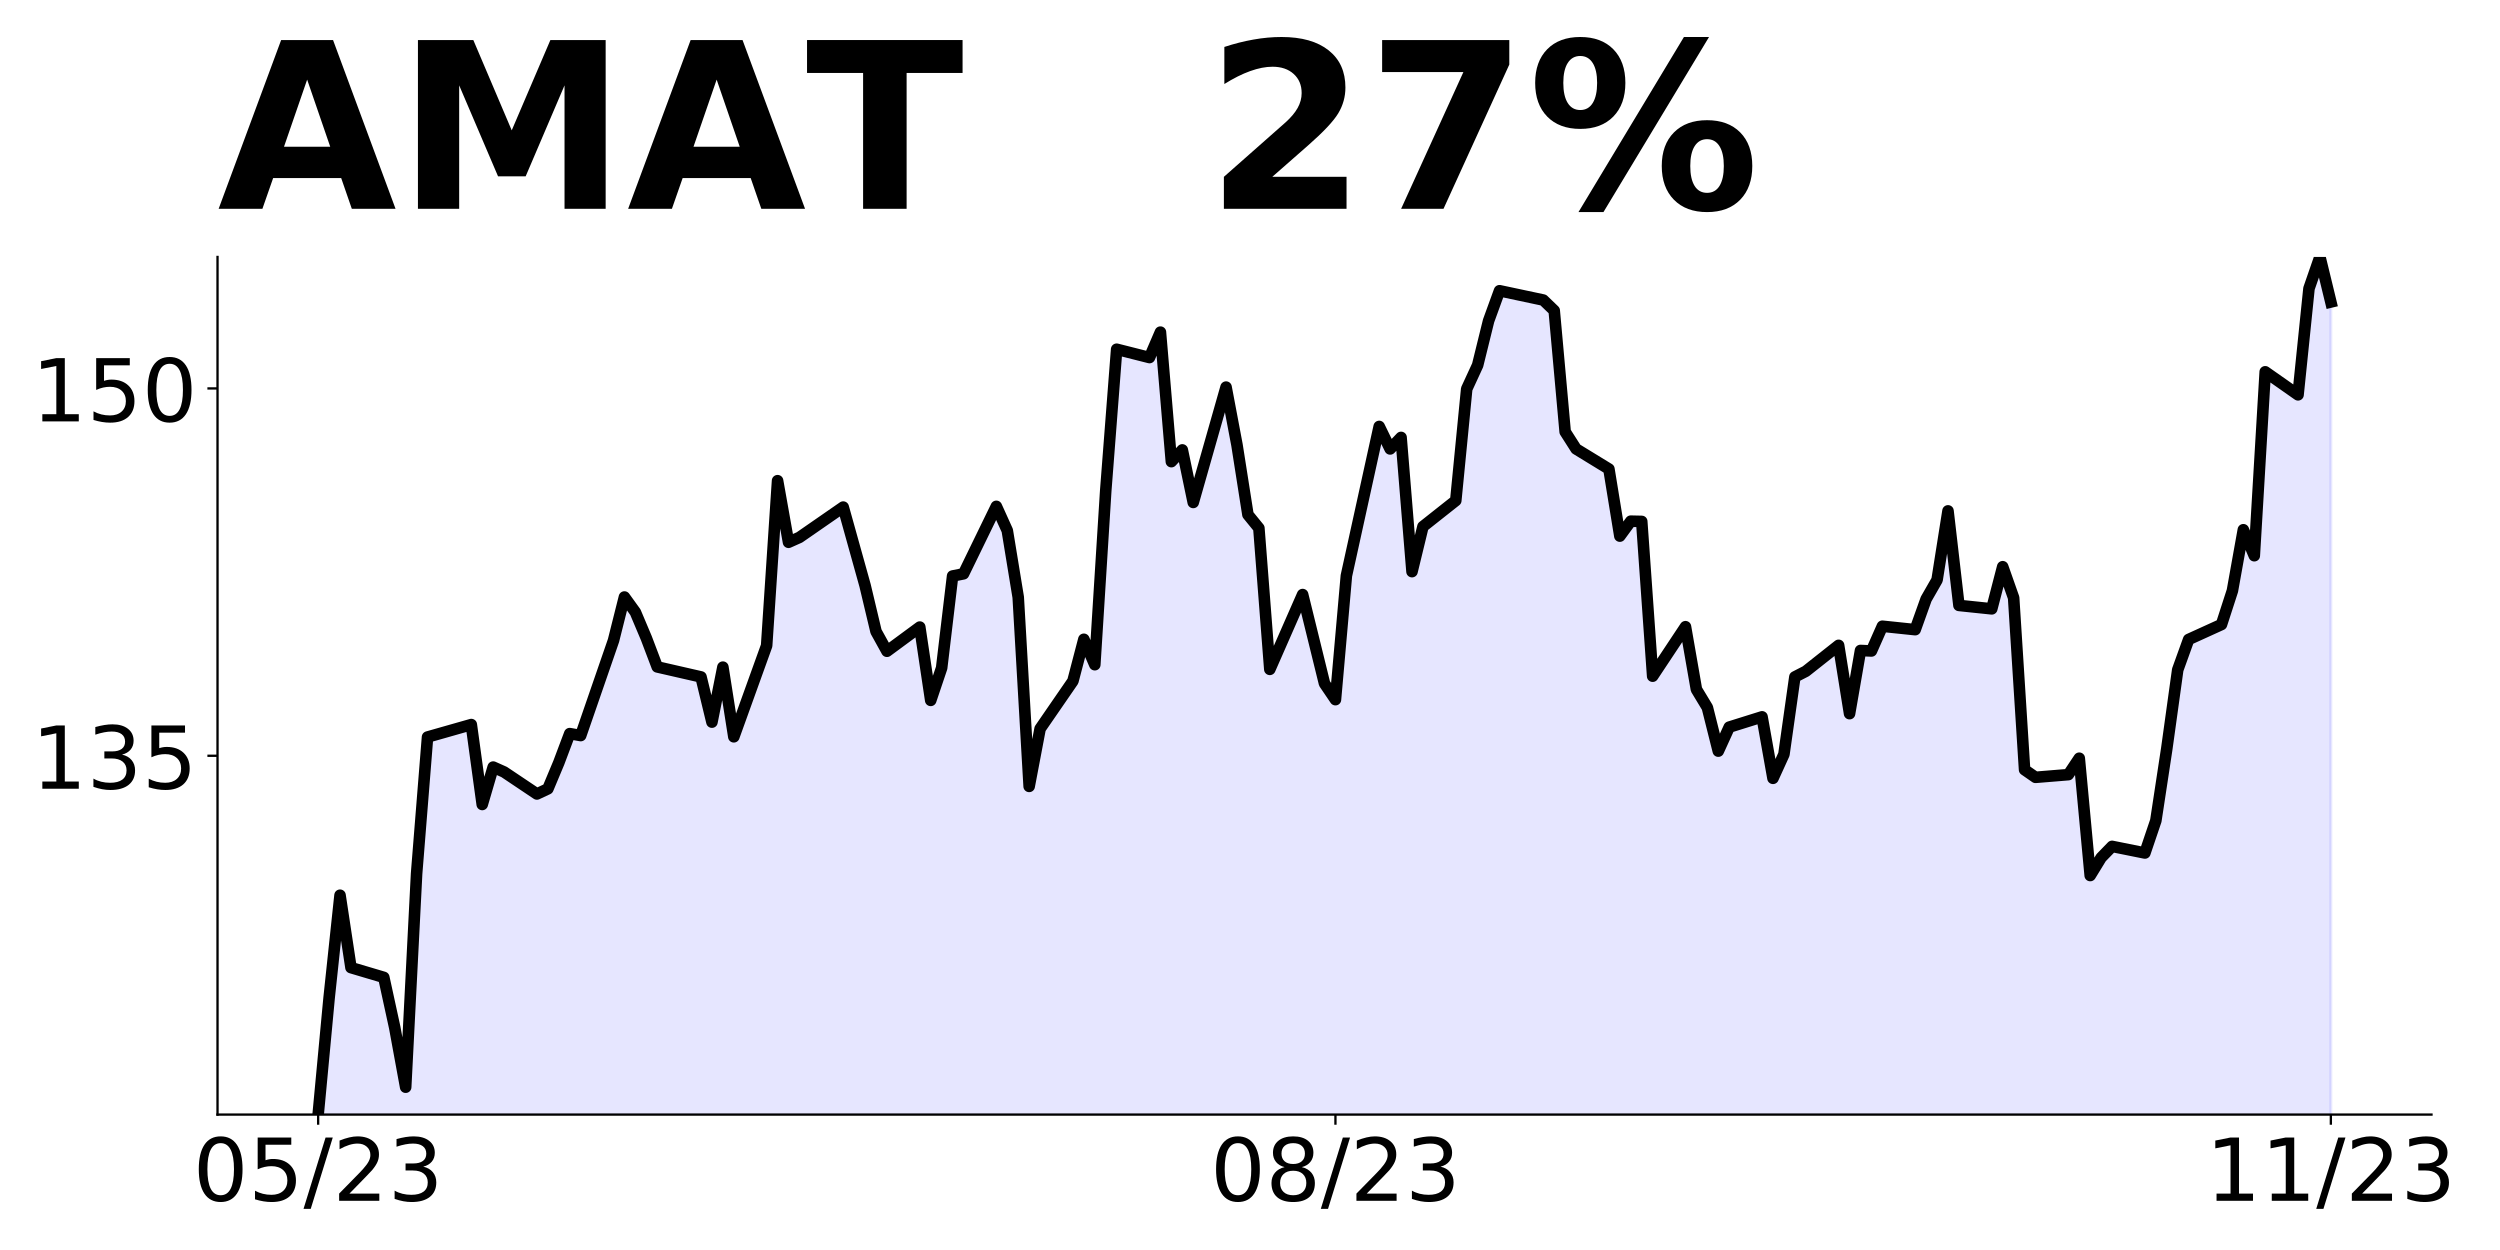
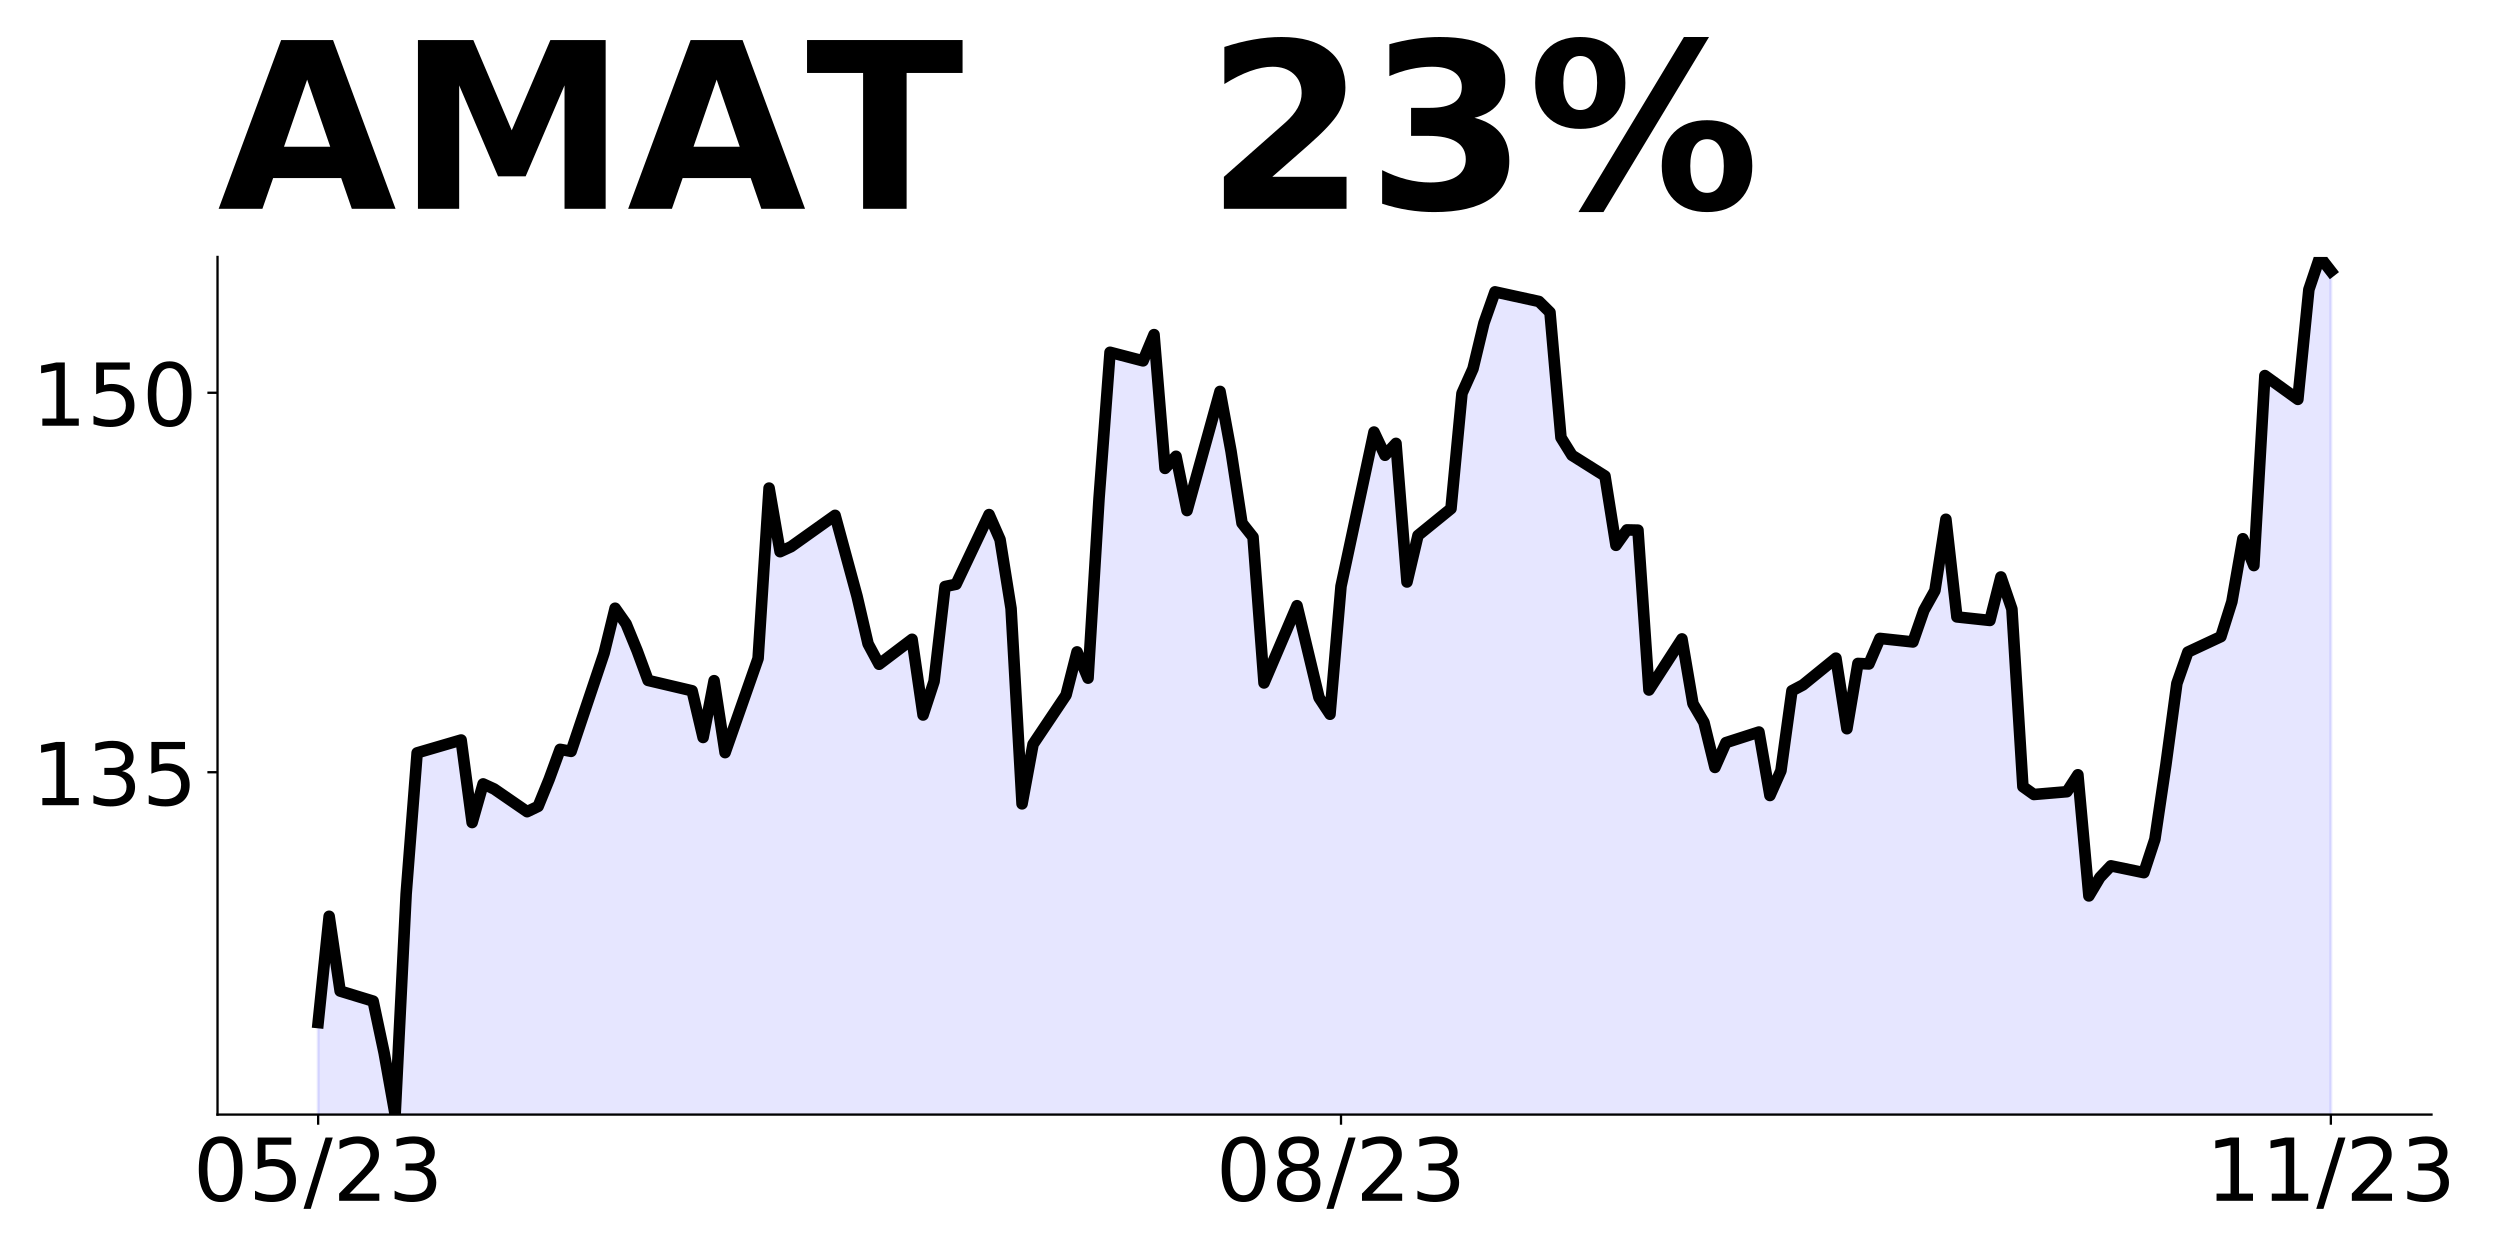
<svg xmlns="http://www.w3.org/2000/svg" xmlns:xlink="http://www.w3.org/1999/xlink" height="432pt" version="1.1" viewBox="0 0 864 432" width="864pt">
  <defs>
    <style type="text/css">
*{stroke-linecap:butt;stroke-linejoin:round;}
  </style>
  </defs>
  <g id="figure_1">
    <g id="patch_1">
      <path d="M 0 432  L 864 432  L 864 0  L 0 0  z " style="fill:none;" />
    </g>
    <g id="axes_1">
      <g id="patch_2">
        <path d="M 75.175 385.2  L 840.324 385.2  L 840.324 88.8  L 75.175 88.8  z " style="fill:none;" />
      </g>
      <g id="PolyCollection_1">
-         <path clip-path="url(#p3df56867b8)" d="M 109.954 1403.741  L 109.954 385.2  L 113.735 344.937  L 117.515 309.391  L 121.296 334.408  L 132.637 337.777  L 136.417 355.129  L 140.198 375.735  L 143.978 301.926  L 147.758 254.718  L 162.88 250.411  L 166.66 278.026  L 170.441 265.106  L 174.221 266.795  L 185.562 274.395  L 189.342 272.622  L 193.123 263.586  L 196.903 253.536  L 200.684 254.212  L 212.025 221.361  L 215.805 206.329  L 219.586 211.565  L 223.366 220.516  L 227.146 230.481  L 242.268 233.944  L 246.048 249.567  L 249.829 230.566  L 253.609 254.634  L 264.95 223.134  L 268.73 166.131  L 272.511 187.412  L 276.291 185.723  L 280.072 183.105  L 291.413 175.251  L 298.973 202.36  L 302.754 218.236  L 306.534 225.076  L 317.875 216.716  L 321.656 242.051  L 325.436 230.819  L 329.217 199.066  L 332.997 198.306  L 344.338 174.998  L 348.118 183.358  L 351.899 206.413  L 355.679 271.777  L 359.46 251.847  L 370.801 235.379  L 374.581 220.939  L 378.361 229.721  L 382.142 169.593  L 385.922 120.697  L 397.263 123.568  L 401.044 114.785  L 404.824 159.544  L 408.604 155.49  L 412.385 173.647  L 423.726 133.786  L 427.506 153.801  L 431.287 177.869  L 435.067 182.514  L 438.848 231.326  L 450.189 205.484  L 453.969 220.769  L 457.749 236.224  L 461.53 241.798  L 465.31 198.981  L 476.651 147.383  L 480.432 155.152  L 484.212 151.174  L 487.992 197.553  L 491.773 181.981  L 503.114 173.01  L 506.894 134.417  L 510.675 126.208  L 514.455 110.889  L 518.236 100.479  L 533.357 103.695  L 537.137 107.335  L 540.918 149.228  L 544.698 155.152  L 556.039 162.092  L 559.82 185.281  L 563.6 180.119  L 567.38 180.203  L 571.161 233.691  L 582.502 216.596  L 586.282 238.262  L 590.063 244.524  L 593.843 259.589  L 597.623 251.295  L 608.965 247.74  L 612.745 268.983  L 616.525 260.689  L 620.306 233.945  L 624.086 231.999  L 635.427 223.028  L 639.208 246.64  L 642.988 224.805  L 646.768 224.974  L 650.549 216.426  L 661.89 217.611  L 665.67 207.032  L 669.451 200.431  L 673.231 176.564  L 677.011 209.233  L 688.353 210.417  L 692.133 195.861  L 695.913 206.609  L 699.694 266.021  L 703.474 268.645  L 714.815 267.714  L 718.596 262.043  L 722.376 302.583  L 726.156 296.404  L 729.937 292.511  L 741.278 294.796  L 745.058 283.625  L 748.839 258.743  L 752.619 231.491  L 756.399 220.996  L 767.741 215.834  L 771.521 204.154  L 775.301 183.081  L 779.082 192.052  L 782.862 128.493  L 794.203 136.448  L 797.984 99.718  L 801.764 88.8  L 805.544 104.372  L 805.544 1403.741  L 805.544 1403.741  L 801.764 1403.741  L 797.984 1403.741  L 794.203 1403.741  L 782.862 1403.741  L 779.082 1403.741  L 775.301 1403.741  L 771.521 1403.741  L 767.741 1403.741  L 756.399 1403.741  L 752.619 1403.741  L 748.839 1403.741  L 745.058 1403.741  L 741.278 1403.741  L 729.937 1403.741  L 726.156 1403.741  L 722.376 1403.741  L 718.596 1403.741  L 714.815 1403.741  L 703.474 1403.741  L 699.694 1403.741  L 695.913 1403.741  L 692.133 1403.741  L 688.353 1403.741  L 677.011 1403.741  L 673.231 1403.741  L 669.451 1403.741  L 665.67 1403.741  L 661.89 1403.741  L 650.549 1403.741  L 646.768 1403.741  L 642.988 1403.741  L 639.208 1403.741  L 635.427 1403.741  L 624.086 1403.741  L 620.306 1403.741  L 616.525 1403.741  L 612.745 1403.741  L 608.965 1403.741  L 597.623 1403.741  L 593.843 1403.741  L 590.063 1403.741  L 586.282 1403.741  L 582.502 1403.741  L 571.161 1403.741  L 567.38 1403.741  L 563.6 1403.741  L 559.82 1403.741  L 556.039 1403.741  L 544.698 1403.741  L 540.918 1403.741  L 537.137 1403.741  L 533.357 1403.741  L 518.236 1403.741  L 514.455 1403.741  L 510.675 1403.741  L 506.894 1403.741  L 503.114 1403.741  L 491.773 1403.741  L 487.992 1403.741  L 484.212 1403.741  L 480.432 1403.741  L 476.651 1403.741  L 465.31 1403.741  L 461.53 1403.741  L 457.749 1403.741  L 453.969 1403.741  L 450.189 1403.741  L 438.848 1403.741  L 435.067 1403.741  L 431.287 1403.741  L 427.506 1403.741  L 423.726 1403.741  L 412.385 1403.741  L 408.604 1403.741  L 404.824 1403.741  L 401.044 1403.741  L 397.263 1403.741  L 385.922 1403.741  L 382.142 1403.741  L 378.361 1403.741  L 374.581 1403.741  L 370.801 1403.741  L 359.46 1403.741  L 355.679 1403.741  L 351.899 1403.741  L 348.118 1403.741  L 344.338 1403.741  L 332.997 1403.741  L 329.217 1403.741  L 325.436 1403.741  L 321.656 1403.741  L 317.875 1403.741  L 306.534 1403.741  L 302.754 1403.741  L 298.973 1403.741  L 291.413 1403.741  L 280.072 1403.741  L 276.291 1403.741  L 272.511 1403.741  L 268.73 1403.741  L 264.95 1403.741  L 253.609 1403.741  L 249.829 1403.741  L 246.048 1403.741  L 242.268 1403.741  L 227.146 1403.741  L 223.366 1403.741  L 219.586 1403.741  L 215.805 1403.741  L 212.025 1403.741  L 200.684 1403.741  L 196.903 1403.741  L 193.123 1403.741  L 189.342 1403.741  L 185.562 1403.741  L 174.221 1403.741  L 170.441 1403.741  L 166.66 1403.741  L 162.88 1403.741  L 147.758 1403.741  L 143.978 1403.741  L 140.198 1403.741  L 136.417 1403.741  L 132.637 1403.741  L 121.296 1403.741  L 117.515 1403.741  L 113.735 1403.741  L 109.954 1403.741  z " style="fill:#0000ff;fill-opacity:0.1;stroke:#0000ff;stroke-opacity:0.1;" />
+         <path clip-path="url(#pfa7a8e650c)" d="M 109.954 1447.118  L 109.954 353.386  L 113.756 316.667  L 117.557 342.51  L 128.96 345.99  L 132.761 363.915  L 136.562 385.2  L 140.363 308.956  L 144.164 260.192  L 159.368 255.743  L 163.169 284.269  L 166.97 270.922  L 170.771 272.666  L 182.174 280.518  L 185.975 278.686  L 189.776 269.351  L 193.577 258.97  L 197.378 259.668  L 208.781 225.734  L 212.583 210.206  L 216.384 215.614  L 220.185 224.861  L 223.986 235.155  L 239.19 238.732  L 242.991 254.87  L 246.792 235.242  L 250.593 260.104  L 261.996 227.566  L 265.797 168.682  L 269.598 190.665  L 273.399 188.92  L 277.2 186.216  L 288.603 178.103  L 296.205 206.106  L 300.006 222.506  L 303.807 229.572  L 315.211 220.936  L 319.012 247.106  L 322.813 235.504  L 326.614 202.703  L 330.415 201.918  L 341.818 177.841  L 345.619 186.478  L 349.42 210.293  L 353.221 277.813  L 357.022 257.226  L 368.425 240.215  L 372.226 225.297  L 376.027 234.37  L 379.828 172.258  L 383.629 121.749  L 395.032 124.715  L 398.833 115.642  L 402.634 161.877  L 406.435 157.69  L 410.236 176.445  L 421.64 135.27  L 425.441 155.945  L 429.242 180.807  L 433.043 185.605  L 436.844 236.027  L 448.247 209.333  L 452.048 225.123  L 455.849 241.087  L 459.65 246.845  L 463.451 202.616  L 474.854 149.315  L 478.655 157.341  L 482.456 153.232  L 486.257 201.141  L 490.058 185.055  L 501.461 175.788  L 505.262 135.922  L 509.063 127.442  L 512.864 111.618  L 516.666 100.865  L 531.87 104.187  L 535.671 107.946  L 539.472 151.221  L 543.273 157.341  L 554.676 164.51  L 558.477 188.464  L 562.278 183.131  L 566.079 183.219  L 569.88 238.471  L 581.283 220.811  L 585.084 243.192  L 588.885 249.661  L 592.686 265.223  L 596.487 256.655  L 607.89 252.984  L 611.691 274.927  L 615.492 266.36  L 619.294 238.733  L 623.095 236.723  L 634.498 227.456  L 638.299 251.847  L 642.1 229.291  L 645.901 229.466  L 649.702 220.636  L 661.105 221.86  L 664.906 210.932  L 668.707 204.113  L 672.508 179.459  L 676.309 213.205  L 687.712 214.429  L 691.513 199.392  L 695.314 210.495  L 699.115 271.867  L 702.916 274.578  L 714.319 273.616  L 718.121 267.758  L 721.922 309.635  L 725.723 303.253  L 729.524 299.231  L 740.927 301.592  L 744.728 290.052  L 748.529 264.349  L 752.33 236.198  L 756.131 225.357  L 767.534 220.024  L 771.335 207.96  L 775.136 186.191  L 778.937 195.458  L 782.738 129.802  L 794.141 138.02  L 797.942 100.078  L 801.743 88.8  L 805.544 93.696  L 805.544 1447.118  L 805.544 1447.118  L 801.743 1447.118  L 797.942 1447.118  L 794.141 1447.118  L 782.738 1447.118  L 778.937 1447.118  L 775.136 1447.118  L 771.335 1447.118  L 767.534 1447.118  L 756.131 1447.118  L 752.33 1447.118  L 748.529 1447.118  L 744.728 1447.118  L 740.927 1447.118  L 729.524 1447.118  L 725.723 1447.118  L 721.922 1447.118  L 718.121 1447.118  L 714.319 1447.118  L 702.916 1447.118  L 699.115 1447.118  L 695.314 1447.118  L 691.513 1447.118  L 687.712 1447.118  L 676.309 1447.118  L 672.508 1447.118  L 668.707 1447.118  L 664.906 1447.118  L 661.105 1447.118  L 649.702 1447.118  L 645.901 1447.118  L 642.1 1447.118  L 638.299 1447.118  L 634.498 1447.118  L 623.095 1447.118  L 619.294 1447.118  L 615.492 1447.118  L 611.691 1447.118  L 607.89 1447.118  L 596.487 1447.118  L 592.686 1447.118  L 588.885 1447.118  L 585.084 1447.118  L 581.283 1447.118  L 569.88 1447.118  L 566.079 1447.118  L 562.278 1447.118  L 558.477 1447.118  L 554.676 1447.118  L 543.273 1447.118  L 539.472 1447.118  L 535.671 1447.118  L 531.87 1447.118  L 516.666 1447.118  L 512.864 1447.118  L 509.063 1447.118  L 505.262 1447.118  L 501.461 1447.118  L 490.058 1447.118  L 486.257 1447.118  L 482.456 1447.118  L 478.655 1447.118  L 474.854 1447.118  L 463.451 1447.118  L 459.65 1447.118  L 455.849 1447.118  L 452.048 1447.118  L 448.247 1447.118  L 436.844 1447.118  L 433.043 1447.118  L 429.242 1447.118  L 425.441 1447.118  L 421.64 1447.118  L 410.236 1447.118  L 406.435 1447.118  L 402.634 1447.118  L 398.833 1447.118  L 395.032 1447.118  L 383.629 1447.118  L 379.828 1447.118  L 376.027 1447.118  L 372.226 1447.118  L 368.425 1447.118  L 357.022 1447.118  L 353.221 1447.118  L 349.42 1447.118  L 345.619 1447.118  L 341.818 1447.118  L 330.415 1447.118  L 326.614 1447.118  L 322.813 1447.118  L 319.012 1447.118  L 315.211 1447.118  L 303.807 1447.118  L 300.006 1447.118  L 296.205 1447.118  L 288.603 1447.118  L 277.2 1447.118  L 273.399 1447.118  L 269.598 1447.118  L 265.797 1447.118  L 261.996 1447.118  L 250.593 1447.118  L 246.792 1447.118  L 242.991 1447.118  L 239.19 1447.118  L 223.986 1447.118  L 220.185 1447.118  L 216.384 1447.118  L 212.583 1447.118  L 208.781 1447.118  L 197.378 1447.118  L 193.577 1447.118  L 189.776 1447.118  L 185.975 1447.118  L 182.174 1447.118  L 170.771 1447.118  L 166.97 1447.118  L 163.169 1447.118  L 159.368 1447.118  L 144.164 1447.118  L 140.363 1447.118  L 136.562 1447.118  L 132.761 1447.118  L 128.96 1447.118  L 117.557 1447.118  L 113.756 1447.118  L 109.954 1447.118  z " style="fill:#0000ff;fill-opacity:0.1;stroke:#0000ff;stroke-opacity:0.1;" />
      </g>
      <g id="matplotlib.axis_1">
        <g id="xtick_1">
          <g id="line2d_1">
            <defs>
-               <path d="M 0 0  L 0 3.5  " id="mec554a6af0" style="stroke:#000000;stroke-width:0.8;" />
+               <path d="M 0 0  L 0 3.5  " id="m7a48b81e9f" style="stroke:#000000;stroke-width:0.8;" />
            </defs>
            <g>
-               <use style="stroke:#000000;stroke-width:0.8;" x="109.954" xlink:href="#mec554a6af0" y="385.2" />
+               <use style="stroke:#000000;stroke-width:0.8;" x="109.954" xlink:href="#m7a48b81e9f" y="385.2" />
            </g>
          </g>
          <g id="text_1">
            <defs>
              <path d="M 31.781 66.406  Q 24.172 66.406 20.328 58.906  Q 16.5 51.422 16.5 36.375  Q 16.5 21.391 20.328 13.891  Q 24.172 6.391 31.781 6.391  Q 39.453 6.391 43.281 13.891  Q 47.125 21.391 47.125 36.375  Q 47.125 51.422 43.281 58.906  Q 39.453 66.406 31.781 66.406  z M 31.781 74.219  Q 44.047 74.219 50.516 64.516  Q 56.984 54.828 56.984 36.375  Q 56.984 17.969 50.516 8.266  Q 44.047 -1.422 31.781 -1.422  Q 19.531 -1.422 13.062 8.266  Q 6.594 17.969 6.594 36.375  Q 6.594 54.828 13.062 64.516  Q 19.531 74.219 31.781 74.219  z " id="DejaVuSans-48" />
              <path d="M 10.797 72.906  L 49.516 72.906  L 49.516 64.594  L 19.828 64.594  L 19.828 46.734  Q 21.969 47.469 24.109 47.828  Q 26.266 48.188 28.422 48.188  Q 40.625 48.188 47.75 41.5  Q 54.891 34.812 54.891 23.391  Q 54.891 11.625 47.562 5.094  Q 40.234 -1.422 26.906 -1.422  Q 22.312 -1.422 17.547 -0.641  Q 12.797 0.141 7.719 1.703  L 7.719 11.625  Q 12.109 9.234 16.797 8.062  Q 21.484 6.891 26.703 6.891  Q 35.156 6.891 40.078 11.328  Q 45.016 15.766 45.016 23.391  Q 45.016 31 40.078 35.438  Q 35.156 39.891 26.703 39.891  Q 22.75 39.891 18.812 39.016  Q 14.891 38.141 10.797 36.281  z " id="DejaVuSans-53" />
              <path d="M 25.391 72.906  L 33.688 72.906  L 8.297 -9.281  L 0 -9.281  z " id="DejaVuSans-47" />
              <path d="M 19.188 8.297  L 53.609 8.297  L 53.609 0  L 7.328 0  L 7.328 8.297  Q 12.938 14.109 22.625 23.891  Q 32.328 33.688 34.812 36.531  Q 39.547 41.844 41.422 45.531  Q 43.312 49.219 43.312 52.781  Q 43.312 58.594 39.234 62.25  Q 35.156 65.922 28.609 65.922  Q 23.969 65.922 18.812 64.312  Q 13.672 62.703 7.812 59.422  L 7.812 69.391  Q 13.766 71.781 18.938 73  Q 24.125 74.219 28.422 74.219  Q 39.75 74.219 46.484 68.547  Q 53.219 62.891 53.219 53.422  Q 53.219 48.922 51.531 44.891  Q 49.859 40.875 45.406 35.406  Q 44.188 33.984 37.641 27.219  Q 31.109 20.453 19.188 8.297  z " id="DejaVuSans-50" />
              <path d="M 40.578 39.312  Q 47.656 37.797 51.625 33  Q 55.609 28.219 55.609 21.188  Q 55.609 10.406 48.188 4.484  Q 40.766 -1.422 27.094 -1.422  Q 22.516 -1.422 17.656 -0.516  Q 12.797 0.391 7.625 2.203  L 7.625 11.719  Q 11.719 9.328 16.594 8.109  Q 21.484 6.891 26.812 6.891  Q 36.078 6.891 40.938 10.547  Q 45.797 14.203 45.797 21.188  Q 45.797 27.641 41.281 31.266  Q 36.766 34.906 28.719 34.906  L 20.219 34.906  L 20.219 43.016  L 29.109 43.016  Q 36.375 43.016 40.234 45.922  Q 44.094 48.828 44.094 54.297  Q 44.094 59.906 40.109 62.906  Q 36.141 65.922 28.719 65.922  Q 24.656 65.922 20.016 65.031  Q 15.375 64.156 9.812 62.312  L 9.812 71.094  Q 15.438 72.656 20.344 73.438  Q 25.25 74.219 29.594 74.219  Q 40.828 74.219 47.359 69.109  Q 53.906 64.016 53.906 55.328  Q 53.906 49.266 50.438 45.094  Q 46.969 40.922 40.578 39.312  z " id="DejaVuSans-51" />
            </defs>
            <g transform="translate(66.72637 414.9953)scale(0.3 -0.3)">
              <use xlink:href="#DejaVuSans-48" />
              <use x="63.623" xlink:href="#DejaVuSans-53" />
              <use x="127.246" xlink:href="#DejaVuSans-47" />
              <use x="160.938" xlink:href="#DejaVuSans-50" />
              <use x="224.561" xlink:href="#DejaVuSans-51" />
            </g>
          </g>
        </g>
        <g id="xtick_2">
          <g id="line2d_2">
            <g>
-               <use style="stroke:#000000;stroke-width:0.8;" x="461.53" xlink:href="#mec554a6af0" y="385.2" />
+               <use style="stroke:#000000;stroke-width:0.8;" x="463.451" xlink:href="#m7a48b81e9f" y="385.2" />
            </g>
          </g>
          <g id="text_2">
            <defs>
              <path d="M 31.781 34.625  Q 24.75 34.625 20.719 30.859  Q 16.703 27.094 16.703 20.516  Q 16.703 13.922 20.719 10.156  Q 24.75 6.391 31.781 6.391  Q 38.812 6.391 42.859 10.172  Q 46.922 13.969 46.922 20.516  Q 46.922 27.094 42.891 30.859  Q 38.875 34.625 31.781 34.625  z M 21.922 38.812  Q 15.578 40.375 12.031 44.719  Q 8.5 49.078 8.5 55.328  Q 8.5 64.062 14.719 69.141  Q 20.953 74.219 31.781 74.219  Q 42.672 74.219 48.875 69.141  Q 55.078 64.062 55.078 55.328  Q 55.078 49.078 51.531 44.719  Q 48 40.375 41.703 38.812  Q 48.828 37.156 52.797 32.312  Q 56.781 27.484 56.781 20.516  Q 56.781 9.906 50.312 4.234  Q 43.844 -1.422 31.781 -1.422  Q 19.734 -1.422 13.25 4.234  Q 6.781 9.906 6.781 20.516  Q 6.781 27.484 10.781 32.312  Q 14.797 37.156 21.922 38.812  z M 18.312 54.391  Q 18.312 48.734 21.844 45.562  Q 25.391 42.391 31.781 42.391  Q 38.141 42.391 41.719 45.562  Q 45.312 48.734 45.312 54.391  Q 45.312 60.062 41.719 63.234  Q 38.141 66.406 31.781 66.406  Q 25.391 66.406 21.844 63.234  Q 18.312 60.062 18.312 54.391  z " id="DejaVuSans-56" />
            </defs>
-             <g transform="translate(418.3017 414.9953)scale(0.3 -0.3)">
+             <g transform="translate(420.2229 414.9953)scale(0.3 -0.3)">
              <use xlink:href="#DejaVuSans-48" />
              <use x="63.623" xlink:href="#DejaVuSans-56" />
              <use x="127.246" xlink:href="#DejaVuSans-47" />
              <use x="160.938" xlink:href="#DejaVuSans-50" />
              <use x="224.561" xlink:href="#DejaVuSans-51" />
            </g>
          </g>
        </g>
        <g id="xtick_3">
          <g id="line2d_3">
            <g>
-               <use style="stroke:#000000;stroke-width:0.8;" x="805.544" xlink:href="#mec554a6af0" y="385.2" />
+               <use style="stroke:#000000;stroke-width:0.8;" x="805.544" xlink:href="#m7a48b81e9f" y="385.2" />
            </g>
          </g>
          <g id="text_3">
            <defs>
              <path d="M 12.406 8.297  L 28.516 8.297  L 28.516 63.922  L 10.984 60.406  L 10.984 69.391  L 28.422 72.906  L 38.281 72.906  L 38.281 8.297  L 54.391 8.297  L 54.391 0  L 12.406 0  z " id="DejaVuSans-49" />
            </defs>
            <g transform="translate(762.3162 414.9953)scale(0.3 -0.3)">
              <use xlink:href="#DejaVuSans-49" />
              <use x="63.623" xlink:href="#DejaVuSans-49" />
              <use x="127.246" xlink:href="#DejaVuSans-47" />
              <use x="160.938" xlink:href="#DejaVuSans-50" />
              <use x="224.561" xlink:href="#DejaVuSans-51" />
            </g>
          </g>
        </g>
      </g>
      <g id="matplotlib.axis_2">
        <g id="ytick_1">
          <g id="line2d_4">
            <defs>
-               <path d="M 0 0  L -3.5 0  " id="m5251abdc9a" style="stroke:#000000;stroke-width:0.8;" />
+               <path d="M 0 0  L -3.5 0  " id="m0f185185db" style="stroke:#000000;stroke-width:0.8;" />
            </defs>
            <g>
-               <use style="stroke:#000000;stroke-width:0.8;" x="75.175" xlink:href="#m5251abdc9a" y="261.197" />
+               <use style="stroke:#000000;stroke-width:0.8;" x="75.175" xlink:href="#m0f185185db" y="266.884" />
            </g>
          </g>
          <g id="text_4">
-             <g transform="translate(10.9125 272.5947)scale(0.3 -0.3)">
+             <g transform="translate(10.9125 278.2818)scale(0.3 -0.3)">
              <use xlink:href="#DejaVuSans-49" />
              <use x="63.623" xlink:href="#DejaVuSans-51" />
              <use x="127.246" xlink:href="#DejaVuSans-53" />
            </g>
          </g>
        </g>
        <g id="ytick_2">
          <g id="line2d_5">
            <g>
-               <use style="stroke:#000000;stroke-width:0.8;" x="75.175" xlink:href="#m5251abdc9a" y="134.248" />
+               <use style="stroke:#000000;stroke-width:0.8;" x="75.175" xlink:href="#m0f185185db" y="135.747" />
            </g>
          </g>
          <g id="text_5">
-             <g transform="translate(10.9125 145.6455)scale(0.3 -0.3)">
+             <g transform="translate(10.9125 147.1447)scale(0.3 -0.3)">
              <use xlink:href="#DejaVuSans-49" />
              <use x="63.623" xlink:href="#DejaVuSans-53" />
              <use x="127.246" xlink:href="#DejaVuSans-48" />
            </g>
          </g>
        </g>
      </g>
      <g id="line2d_6">
-         <path clip-path="url(#p3df56867b8)" d="M 109.954 385.2  L 113.735 344.937  L 117.515 309.391  L 121.296 334.408  L 132.637 337.777  L 136.417 355.129  L 140.198 375.735  L 143.978 301.926  L 147.758 254.718  L 162.88 250.411  L 166.66 278.026  L 170.441 265.106  L 174.221 266.795  L 185.562 274.395  L 189.342 272.622  L 193.123 263.586  L 196.903 253.536  L 200.684 254.212  L 212.025 221.361  L 215.805 206.329  L 219.586 211.565  L 223.366 220.516  L 227.146 230.481  L 242.268 233.944  L 246.048 249.567  L 249.829 230.566  L 253.609 254.634  L 264.95 223.134  L 268.73 166.131  L 272.511 187.412  L 276.291 185.723  L 291.413 175.251  L 298.973 202.36  L 302.754 218.236  L 306.534 225.076  L 317.875 216.716  L 321.656 242.051  L 325.436 230.819  L 329.217 199.066  L 332.997 198.306  L 344.338 174.998  L 348.118 183.358  L 351.899 206.413  L 355.679 271.777  L 359.46 251.847  L 370.801 235.379  L 374.581 220.939  L 378.361 229.721  L 382.142 169.593  L 385.922 120.697  L 397.263 123.568  L 401.044 114.785  L 404.824 159.544  L 408.604 155.49  L 412.385 173.647  L 423.726 133.786  L 427.506 153.801  L 431.287 177.869  L 435.067 182.514  L 438.848 231.326  L 450.189 205.484  L 457.749 236.224  L 461.53 241.798  L 465.31 198.981  L 476.651 147.383  L 480.432 155.152  L 484.212 151.174  L 487.992 197.553  L 491.773 181.981  L 503.114 173.01  L 506.894 134.417  L 510.675 126.208  L 514.455 110.889  L 518.236 100.479  L 533.357 103.695  L 537.137 107.335  L 540.918 149.228  L 544.698 155.152  L 556.039 162.092  L 559.82 185.281  L 563.6 180.119  L 567.38 180.203  L 571.161 233.691  L 582.502 216.596  L 586.282 238.262  L 590.063 244.524  L 593.843 259.589  L 597.623 251.295  L 608.965 247.74  L 612.745 268.983  L 616.525 260.689  L 620.306 233.945  L 624.086 231.999  L 635.427 223.028  L 639.208 246.64  L 642.988 224.805  L 646.768 224.974  L 650.549 216.426  L 661.89 217.611  L 665.67 207.032  L 669.451 200.431  L 673.231 176.564  L 677.011 209.233  L 688.353 210.417  L 692.133 195.861  L 695.913 206.609  L 699.694 266.021  L 703.474 268.645  L 714.815 267.714  L 718.596 262.043  L 722.376 302.583  L 726.156 296.404  L 729.937 292.511  L 741.278 294.796  L 745.058 283.625  L 748.839 258.743  L 752.619 231.491  L 756.399 220.996  L 767.741 215.834  L 771.521 204.154  L 775.301 183.081  L 779.082 192.052  L 782.862 128.493  L 794.203 136.448  L 797.984 99.718  L 801.764 88.8  L 805.544 104.372  L 805.544 104.372  " style="fill:none;stroke:#000000;stroke-linecap:square;stroke-width:4;" />
+         <path clip-path="url(#pfa7a8e650c)" d="M 109.954 353.386  L 113.756 316.667  L 117.557 342.51  L 128.96 345.99  L 132.761 363.915  L 136.562 385.2  L 140.363 308.956  L 144.164 260.192  L 159.368 255.743  L 163.169 284.269  L 166.97 270.922  L 170.771 272.666  L 182.174 280.518  L 185.975 278.686  L 189.776 269.351  L 193.577 258.97  L 197.378 259.668  L 208.781 225.734  L 212.583 210.206  L 216.384 215.614  L 220.185 224.861  L 223.986 235.155  L 239.19 238.732  L 242.991 254.87  L 246.792 235.242  L 250.593 260.104  L 261.996 227.566  L 265.797 168.682  L 269.598 190.665  L 273.399 188.92  L 288.603 178.103  L 296.205 206.106  L 300.006 222.506  L 303.807 229.572  L 315.211 220.936  L 319.012 247.106  L 322.813 235.504  L 326.614 202.703  L 330.415 201.918  L 341.818 177.841  L 345.619 186.478  L 349.42 210.293  L 353.221 277.813  L 357.022 257.226  L 368.425 240.215  L 372.226 225.297  L 376.027 234.37  L 379.828 172.258  L 383.629 121.749  L 395.032 124.715  L 398.833 115.642  L 402.634 161.877  L 406.435 157.69  L 410.236 176.445  L 421.64 135.27  L 425.441 155.945  L 429.242 180.807  L 433.043 185.605  L 436.844 236.027  L 448.247 209.333  L 455.849 241.087  L 459.65 246.845  L 463.451 202.616  L 474.854 149.315  L 478.655 157.341  L 482.456 153.232  L 486.257 201.141  L 490.058 185.055  L 501.461 175.788  L 505.262 135.922  L 509.063 127.442  L 512.864 111.618  L 516.666 100.865  L 531.87 104.187  L 535.671 107.946  L 539.472 151.221  L 543.273 157.341  L 554.676 164.51  L 558.477 188.464  L 562.278 183.131  L 566.079 183.219  L 569.88 238.471  L 581.283 220.811  L 585.084 243.192  L 588.885 249.661  L 592.686 265.223  L 596.487 256.655  L 607.89 252.984  L 611.691 274.927  L 615.492 266.36  L 619.294 238.733  L 623.095 236.723  L 634.498 227.456  L 638.299 251.847  L 642.1 229.291  L 645.901 229.466  L 649.702 220.636  L 661.105 221.86  L 664.906 210.932  L 668.707 204.113  L 672.508 179.459  L 676.309 213.205  L 687.712 214.429  L 691.513 199.392  L 695.314 210.495  L 699.115 271.867  L 702.916 274.578  L 714.319 273.616  L 718.121 267.758  L 721.922 309.635  L 725.723 303.253  L 729.524 299.231  L 740.927 301.592  L 744.728 290.052  L 748.529 264.349  L 752.33 236.198  L 756.131 225.357  L 767.534 220.024  L 771.335 207.96  L 775.136 186.191  L 778.937 195.458  L 782.738 129.802  L 794.141 138.02  L 797.942 100.078  L 801.743 88.8  L 805.544 93.696  L 805.544 93.696  " style="fill:none;stroke:#000000;stroke-linecap:square;stroke-width:4;" />
      </g>
      <g id="patch_3">
        <path d="M 75.175 385.2  L 75.175 88.8  " style="fill:none;stroke:#000000;stroke-linecap:square;stroke-linejoin:miter;stroke-width:0.8;" />
      </g>
      <g id="patch_4">
        <path d="M 75.175 385.2  L 840.324 385.2  " style="fill:none;stroke:#000000;stroke-linecap:square;stroke-linejoin:miter;stroke-width:0.8;" />
      </g>
      <g id="text_6">
        <defs>
          <path d="M 53.422 13.281  L 24.031 13.281  L 19.391 0  L 0.484 0  L 27.484 72.906  L 49.906 72.906  L 76.906 0  L 58.016 0  z M 28.719 26.812  L 48.688 26.812  L 38.719 55.812  z " id="DejaVuSans-Bold-65" />
          <path d="M 9.188 72.906  L 33.109 72.906  L 49.703 33.891  L 66.406 72.906  L 90.281 72.906  L 90.281 0  L 72.516 0  L 72.516 53.328  L 55.719 14.016  L 43.797 14.016  L 27 53.328  L 27 0  L 9.188 0  z " id="DejaVuSans-Bold-77" />
          <path d="M 0.484 72.906  L 67.672 72.906  L 67.672 58.688  L 43.5 58.688  L 43.5 0  L 24.703 0  L 24.703 58.688  L 0.484 58.688  z " id="DejaVuSans-Bold-84" />
          <path id="DejaVuSans-Bold-32" />
          <path d="M 28.812 13.812  L 60.891 13.812  L 60.891 0  L 7.906 0  L 7.906 13.812  L 34.516 37.312  Q 38.094 40.531 39.797 43.609  Q 41.5 46.688 41.5 50  Q 41.5 55.125 38.062 58.25  Q 34.625 61.375 28.906 61.375  Q 24.516 61.375 19.281 59.5  Q 14.062 57.625 8.109 53.906  L 8.109 69.922  Q 14.453 72.016 20.656 73.109  Q 26.859 74.219 32.812 74.219  Q 45.906 74.219 53.156 68.453  Q 60.406 62.703 60.406 52.391  Q 60.406 46.438 57.328 41.281  Q 54.25 36.141 44.391 27.484  z " id="DejaVuSans-Bold-50" />
-           <path d="M 6.688 72.906  L 61.625 72.906  L 61.625 62.312  L 33.203 0  L 14.891 0  L 41.797 59.078  L 6.688 59.078  z " id="DejaVuSans-Bold-55" />
+           <path d="M 46.578 39.312  Q 53.953 37.406 57.781 32.688  Q 61.625 27.984 61.625 20.703  Q 61.625 9.859 53.312 4.219  Q 45.016 -1.422 29.109 -1.422  Q 23.484 -1.422 17.844 -0.516  Q 12.203 0.391 6.688 2.203  L 6.688 16.703  Q 11.969 14.062 17.156 12.719  Q 22.359 11.375 27.391 11.375  Q 34.859 11.375 38.844 13.953  Q 42.828 16.547 42.828 21.391  Q 42.828 26.375 38.75 28.938  Q 34.672 31.5 26.703 31.5  L 19.188 31.5  L 19.188 43.609  L 27.094 43.609  Q 34.188 43.609 37.641 45.828  Q 41.109 48.047 41.109 52.594  Q 41.109 56.781 37.734 59.078  Q 34.375 61.375 28.219 61.375  Q 23.688 61.375 19.047 60.344  Q 14.406 59.328 9.812 57.328  L 9.812 71.094  Q 15.375 72.656 20.844 73.438  Q 26.312 74.219 31.594 74.219  Q 45.797 74.219 52.844 69.547  Q 59.906 64.891 59.906 55.516  Q 59.906 49.125 56.531 45.047  Q 53.172 40.969 46.578 39.312  z " id="DejaVuSans-Bold-51" />
          <path d="M 77.484 30.078  Q 74.031 30.078 72.125 27.078  Q 70.219 24.078 70.219 18.5  Q 70.219 12.891 72.094 9.891  Q 73.969 6.891 77.484 6.891  Q 81 6.891 82.859 9.891  Q 84.719 12.891 84.719 18.5  Q 84.719 24.078 82.828 27.078  Q 80.953 30.078 77.484 30.078  z M 77.484 38.281  Q 86.578 38.281 91.797 33  Q 97.016 27.734 97.016 18.5  Q 97.016 9.281 91.797 3.922  Q 86.578 -1.422 77.484 -1.422  Q 68.406 -1.422 63.156 3.922  Q 57.906 9.281 57.906 18.5  Q 57.906 27.688 63.156 32.984  Q 68.406 38.281 77.484 38.281  z M 32.719 -1.422  L 21.922 -1.422  L 67.484 74.219  L 78.328 74.219  z M 22.703 74.219  Q 31.781 74.219 36.984 68.922  Q 42.188 63.625 42.188 54.391  Q 42.188 45.172 36.984 39.844  Q 31.781 34.516 22.703 34.516  Q 13.625 34.516 8.422 39.844  Q 3.219 45.172 3.219 54.391  Q 3.219 63.625 8.422 68.922  Q 13.625 74.219 22.703 74.219  z M 22.703 66.016  Q 19.188 66.016 17.281 62.984  Q 15.375 59.969 15.375 54.391  Q 15.375 48.781 17.281 45.719  Q 19.188 42.672 22.703 42.672  Q 26.219 42.672 28.094 45.719  Q 29.984 48.781 29.984 54.391  Q 29.984 59.969 28.078 62.984  Q 26.172 66.016 22.703 66.016  z " id="DejaVuSans-Bold-37" />
        </defs>
        <g transform="translate(75.175 72.1625)scale(0.8 -0.8)">
          <use xlink:href="#DejaVuSans-Bold-65" />
          <use x="77.393" xlink:href="#DejaVuSans-Bold-77" />
          <use x="176.904" xlink:href="#DejaVuSans-Bold-65" />
          <use x="254.188" xlink:href="#DejaVuSans-Bold-84" />
          <use x="322.4" xlink:href="#DejaVuSans-Bold-32" />
          <use x="357.215" xlink:href="#DejaVuSans-Bold-32" />
          <use x="392.029" xlink:href="#DejaVuSans-Bold-32" />
          <use x="426.844" xlink:href="#DejaVuSans-Bold-50" />
-           <use x="496.424" xlink:href="#DejaVuSans-Bold-55" />
+           <use x="496.424" xlink:href="#DejaVuSans-Bold-51" />
          <use x="566.004" xlink:href="#DejaVuSans-Bold-37" />
        </g>
      </g>
    </g>
  </g>
  <defs>
-     <clipPath id="p3df56867b8">
+     <clipPath id="pfa7a8e650c">
      <rect height="296.4" width="765.149" x="75.175" y="88.8" />
    </clipPath>
  </defs>
</svg>
